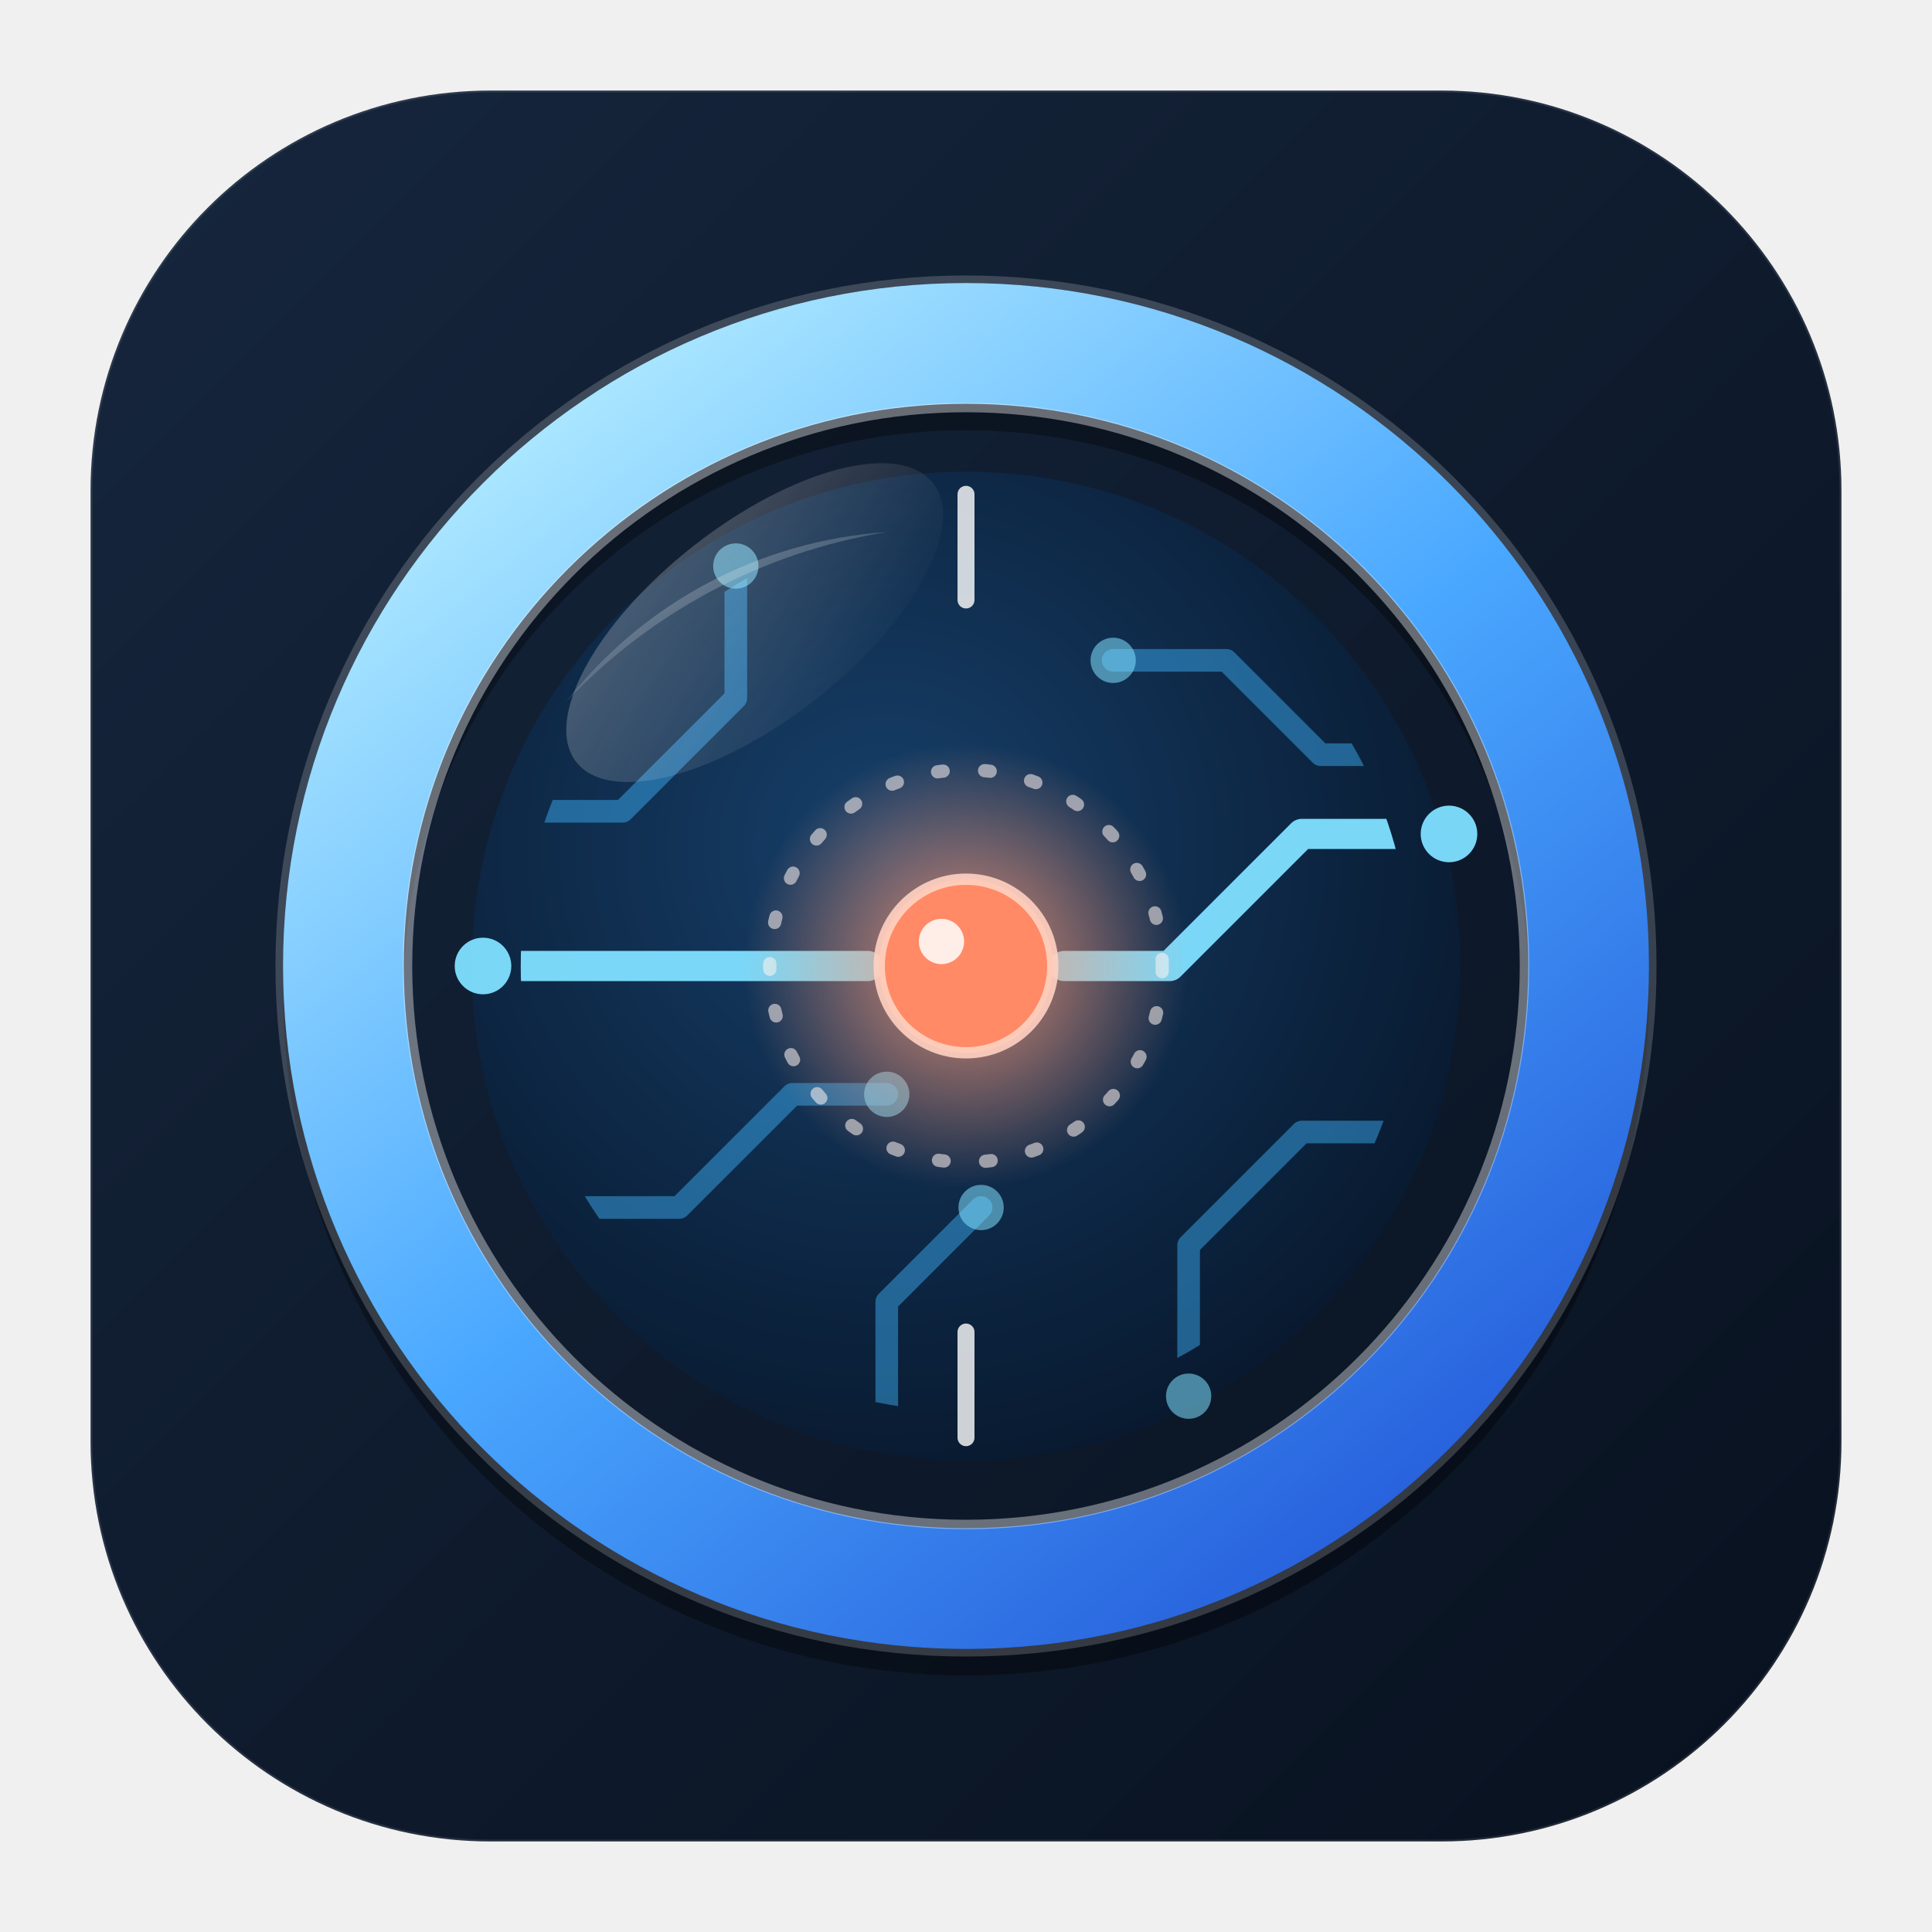
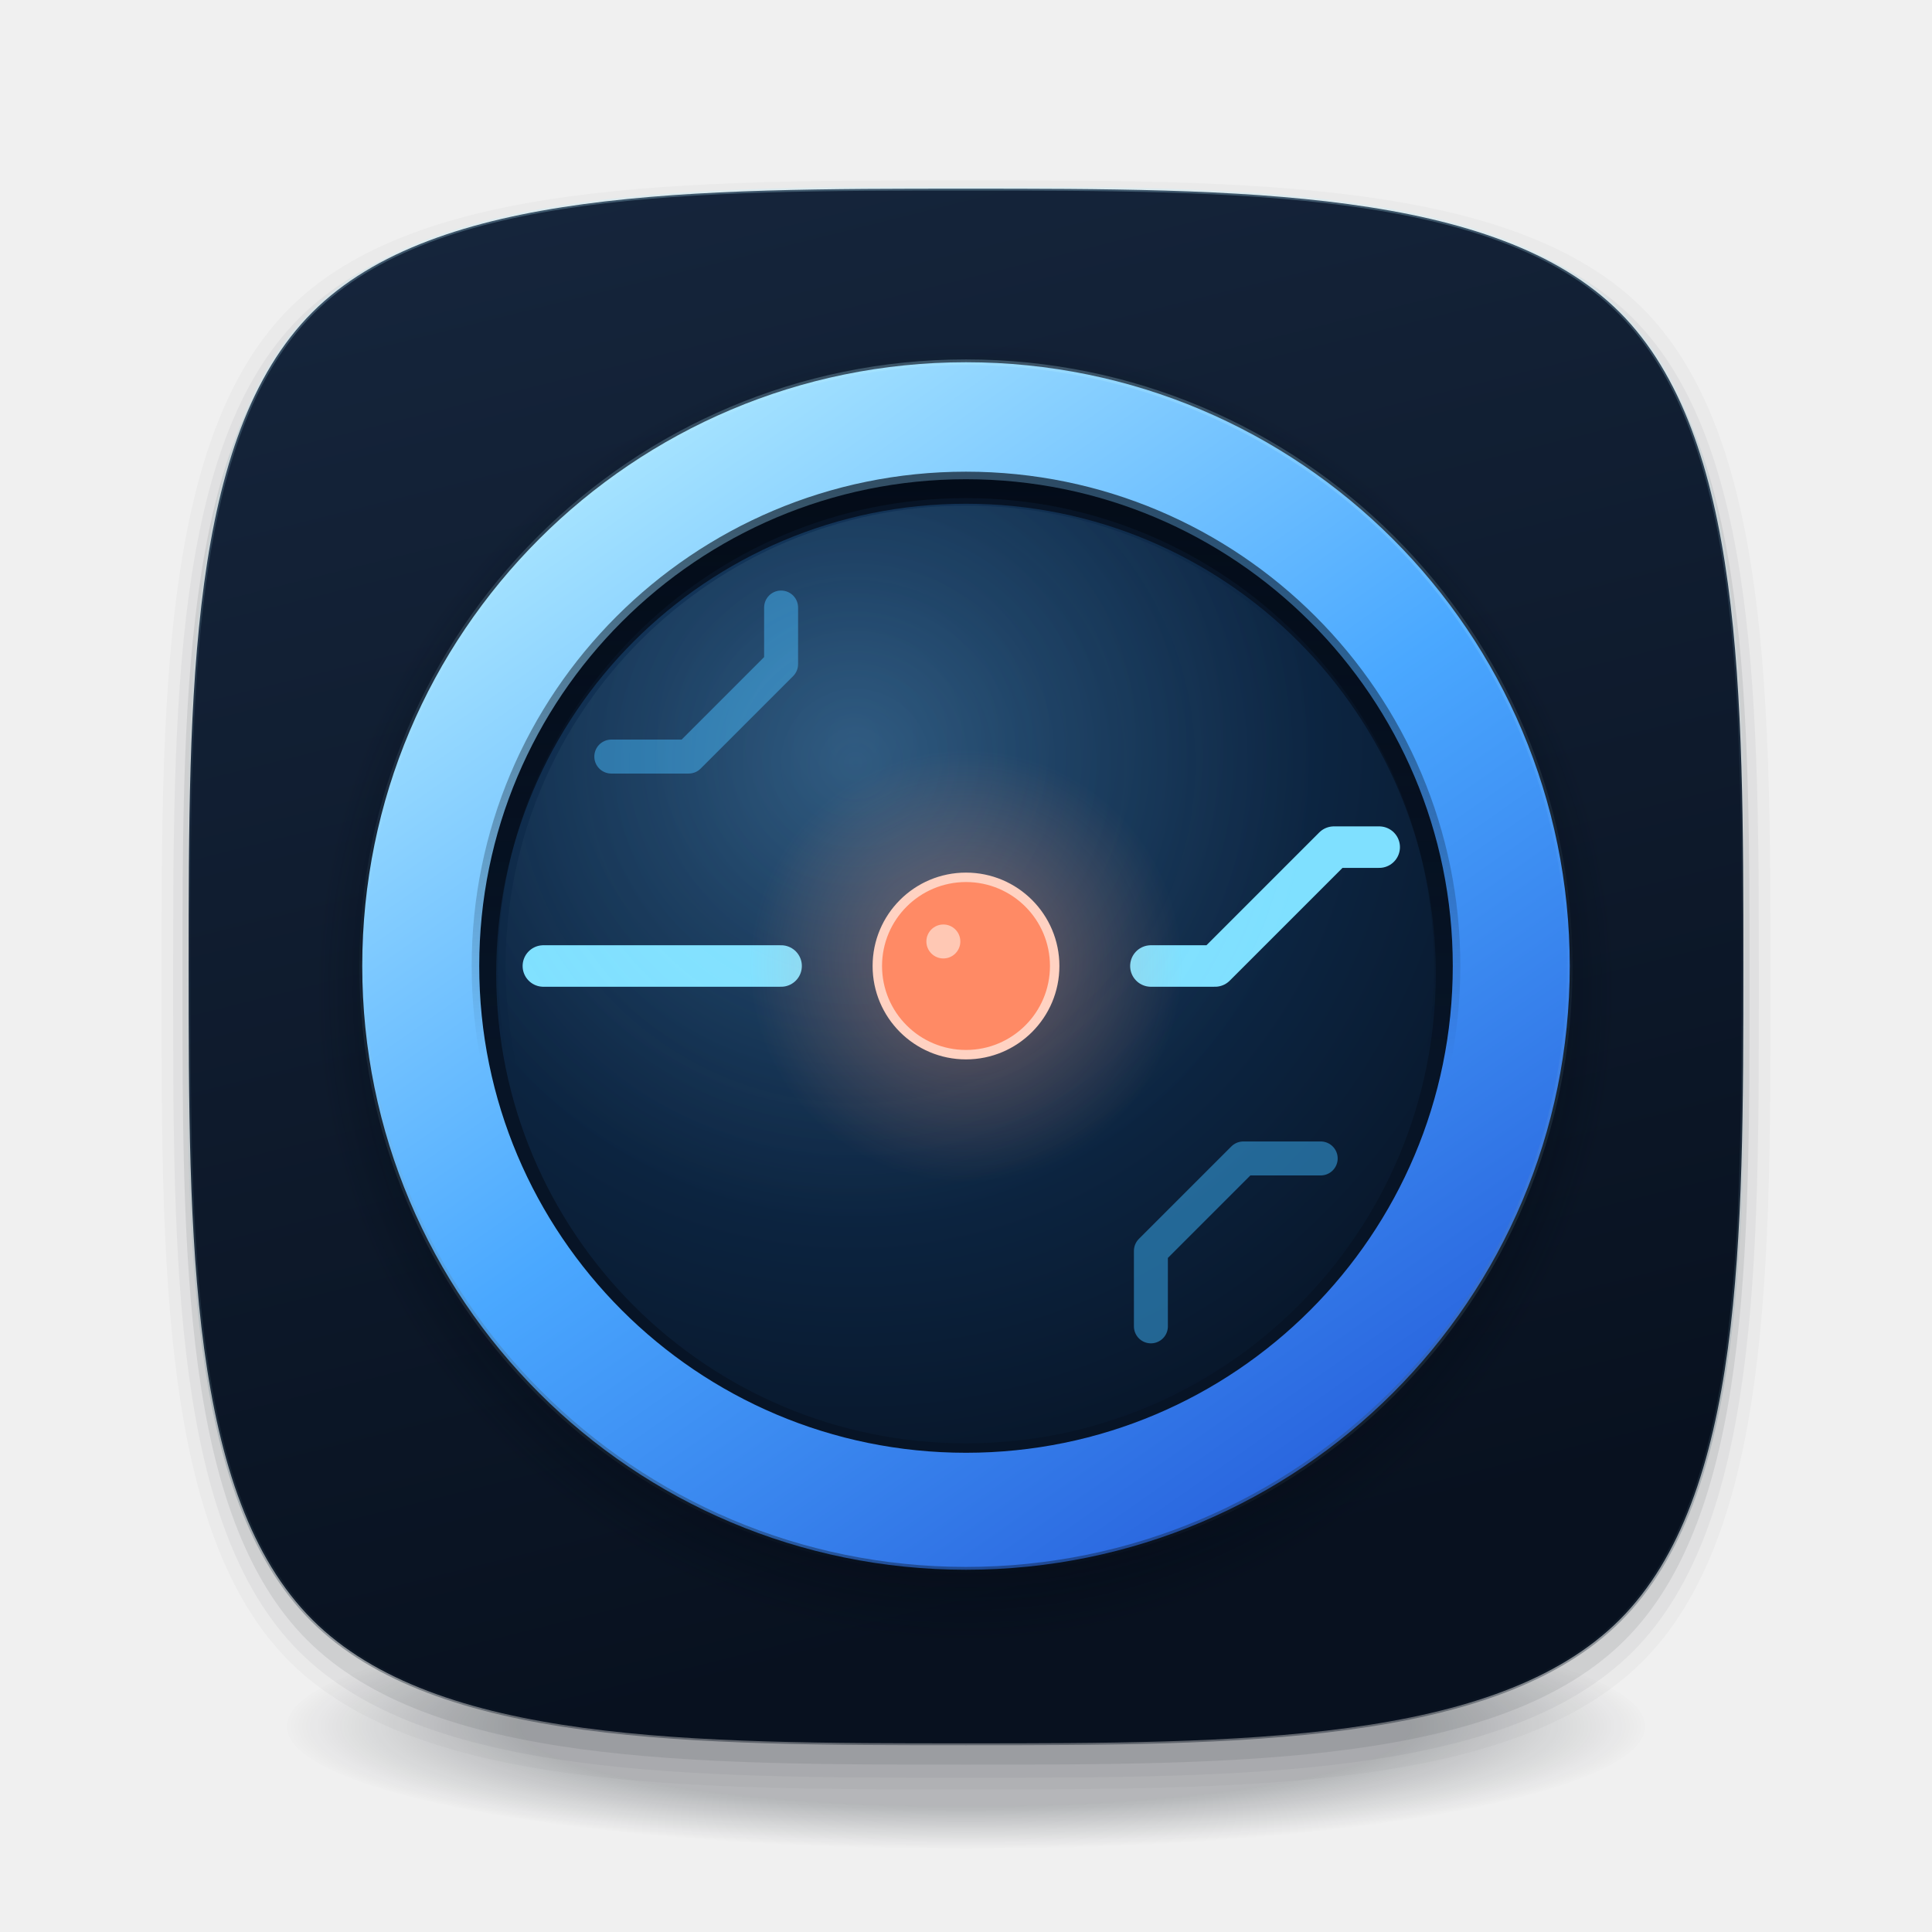
- <svg xmlns="http://www.w3.org/2000/svg" viewBox="0 0 1024 1024" width="1024" height="1024">
+ <svg xmlns="http://www.w3.org/2000/svg" width="1024" height="1024" viewBox="0 0 1024 1024" role="img" aria-labelledby="title desc">
  <defs>
-     <linearGradient id="bg" x1="0" y1="0" x2="1" y2="1">
-       <stop offset="0" stop-color="#16263d" />
+     <linearGradient id="tile" x1="0" y1="0" x2="0.25" y2="1">
+       <stop stop-color="#16263d" />
      <stop offset="1" stop-color="#08111f" />
    </linearGradient>
-     <linearGradient id="ring" x1="0.1" y1="0" x2="0.9" y2="1">
-       <stop offset="0" stop-color="#b8efff" />
+     <linearGradient id="ring" x1="0.15" y1="0" x2="0.85" y2="1">
+       <stop stop-color="#b8efff" />
      <stop offset="0.5" stop-color="#4aa8ff" />
      <stop offset="1" stop-color="#2358d8" />
    </linearGradient>
-     <radialGradient id="glass" cx="0.42" cy="0.38" r="0.75">
-       <stop offset="0" stop-color="#17406a" />
+     <linearGradient id="rim" x1="0" y1="0" x2="0" y2="1">
+       <stop stop-color="#b8efff" stop-opacity="0.25" />
+       <stop offset="0.48" stop-color="#b8efff" stop-opacity="0.025" />
+       <stop offset="1" stop-color="#08111f" stop-opacity="0.4" />
+     </linearGradient>
+     <radialGradient id="glass" cx="0.38" cy="0.25" r="0.85">
+       <stop stop-color="#17406a" />
      <stop offset="0.6" stop-color="#0c2440" />
      <stop offset="1" stop-color="#071426" />
    </radialGradient>
-     <radialGradient id="glow" cx="0.5" cy="0.5" r="0.5">
-       <stop offset="0" stop-color="#ff9a76" stop-opacity="0.85" />
+     <radialGradient id="seat">
+       <stop offset="0.77" stop-color="#020812" stop-opacity="0.65" />
+       <stop offset="0.90" stop-color="#020812" stop-opacity="0.3" />
+       <stop offset="1" stop-color="#020812" stop-opacity="0" />
+     </radialGradient>
+     <radialGradient id="reflection" cx="0.38" cy="0.28" r="0.5">
+       <stop stop-color="#b8efff" stop-opacity="0.16" />
+       <stop offset="0.45" stop-color="#b8efff" stop-opacity="0.07" />
+       <stop offset="1" stop-color="#b8efff" stop-opacity="0" />
+     </radialGradient>
+     <linearGradient id="glass-shade" x1="0" y1="0" x2="0" y2="1">
+       <stop stop-color="#020812" stop-opacity="0.65" />
+       <stop offset="0.6" stop-color="#020812" stop-opacity="0" />
+     </linearGradient>
+     <radialGradient id="glow">
+       <stop stop-color="#ff9a76" stop-opacity="0.55" />
+       <stop offset="0.45" stop-color="#ff9a76" stop-opacity="0.22" />
      <stop offset="1" stop-color="#ff9a76" stop-opacity="0" />
    </radialGradient>
-     <linearGradient id="gloss" x1="0" y1="0" x2="0.8" y2="1">
-       <stop offset="0" stop-color="#ffffff" stop-opacity="0.34" />
-       <stop offset="1" stop-color="#ffffff" stop-opacity="0" />
-     </linearGradient>
-     <clipPath id="lens">
-       <circle cx="512" cy="512" r="236" />
-     </clipPath>
+     <radialGradient id="shadow">
+       <stop offset="0.65" stop-color="#020812" stop-opacity="0.25" />
+       <stop offset="0.86" stop-color="#020812" stop-opacity="0.10" />
+       <stop offset="1" stop-color="#020812" stop-opacity="0" />
+     </radialGradient>
  </defs>
-   <rect x="48" y="48" width="928" height="928" rx="212" fill="url(#bg)" />
-   <rect x="48.5" y="48.5" width="927" height="927" rx="211.5" fill="none" stroke="#ffffff" stroke-opacity="0.10" />
-   <circle cx="512" cy="512" r="330" fill="none" stroke="#000" stroke-opacity="0.35" stroke-width="64" transform="translate(0 14)" />
-   <circle cx="512" cy="512" r="330" fill="none" stroke="url(#ring)" stroke-width="64" />
-   <circle cx="512" cy="512" r="296" fill="none" stroke="#ffffff" stroke-opacity="0.38" stroke-width="5" />
-   <circle cx="512" cy="512" r="364" fill="none" stroke="#ffffff" stroke-opacity="0.18" stroke-width="4" />
-   <circle cx="512" cy="512" r="262" fill="url(#glass)" />
-   <g clip-path="url(#lens)" fill="none" stroke-linecap="round" stroke-linejoin="round">
-     <g stroke="#3fb7ff" stroke-opacity="0.45" stroke-width="12">
-       <path d="M250 640 H360 L420 580 H470" />
-       <path d="M250 430 H330 L390 370 V300" />
-       <path d="M774 600 H690 L630 660 V740" />
-       <path d="M774 400 H700 L650 350 H590" />
-       <path d="M470 780 V690 L520 640" />
-     </g>
-     <g stroke="#7fe0ff" stroke-opacity="0.95" stroke-width="16">
-       <path d="M250 512 H410 L460 512" />
-       <path d="M564 512 H620 L690 442 H774" />
-     </g>
+   <path d="M512 100 C656.2 100 792.94 100 858.47 165.53 C924 231.06 924 367.8 924 512 C924 656.2 924 792.94 858.47 858.47 C792.94 924 656.2 924 512 924 C367.8 924 231.06 924 165.53 858.47 C100 792.94 100 656.2 100 512 C100 367.8 100 231.06 165.53 165.53 C231.06 100 367.8 100 512 100 Z" fill="#020812" opacity="0.025" transform="translate(0 10) translate(512 512) scale(1.035) translate(-512 -512)" />
+   <path d="M512 100 C656.2 100 792.94 100 858.47 165.53 C924 231.06 924 367.8 924 512 C924 656.2 924 792.94 858.47 858.47 C792.94 924 656.2 924 512 924 C367.8 924 231.06 924 165.53 858.47 C100 792.94 100 656.2 100 512 C100 367.8 100 231.06 165.53 165.53 C231.06 100 367.8 100 512 100 Z" fill="#020812" opacity="0.045" transform="translate(0 10) translate(512 512) scale(1.02) translate(-512 -512)" />
+   <path d="M512 100 C656.2 100 792.94 100 858.47 165.53 C924 231.06 924 367.8 924 512 C924 656.2 924 792.94 858.47 858.47 C792.94 924 656.2 924 512 924 C367.8 924 231.06 924 165.53 858.47 C100 792.94 100 656.2 100 512 C100 367.8 100 231.06 165.53 165.53 C231.06 100 367.8 100 512 100 Z" fill="#020812" opacity="0.08" transform="translate(0 8) translate(512 512) scale(1.008) translate(-512 -512)" />
+   <ellipse cx="512" cy="915" rx="360" ry="65" fill="url(#shadow)" />
+   <path d="M512 100 C656.2 100 792.94 100 858.47 165.53 C924 231.06 924 367.8 924 512 C924 656.2 924 792.94 858.47 858.47 C792.94 924 656.2 924 512 924 C367.8 924 231.06 924 165.53 858.47 C100 792.94 100 656.2 100 512 C100 367.8 100 231.06 165.53 165.53 C231.06 100 367.8 100 512 100 Z" fill="url(#tile)" />
+   <path d="M512 100 C656.2 100 792.94 100 858.47 165.53 C924 231.06 924 367.8 924 512 C924 656.2 924 792.94 858.47 858.47 C792.94 924 656.2 924 512 924 C367.8 924 231.06 924 165.53 858.47 C100 792.94 100 656.2 100 512 C100 367.8 100 231.06 165.53 165.53 C231.06 100 367.8 100 512 100 Z" fill="none" stroke="url(#rim)" stroke-width="2" />
+   <circle cx="512" cy="526" r="345" fill="url(#seat)" />
+   <circle cx="512" cy="512" r="320" fill="url(#ring)" />
+   <circle cx="512" cy="512" r="320" fill="none" stroke="url(#rim)" stroke-width="3" />
+   <circle cx="512" cy="512" r="258" fill="#071426" />
+   <circle cx="512" cy="516" r="249" fill="url(#glass)" />
+   <circle cx="512" cy="512" r="255" fill="none" stroke="url(#glass-shade)" stroke-width="14" />
+   <g fill="none" stroke-linecap="round" stroke-linejoin="round">
+     <path d="M288 512 H414" stroke="#7fe0ff" stroke-width="22" />
+     <path d="M610 512 H644 L707 449 H731" stroke="#7fe0ff" stroke-width="22" />
+     <path d="M324 401 H365 L414 352 V322" stroke="#3fb7ff" stroke-width="18" opacity="0.48" />
+     <path d="M700 614 H659 L610 663 V703" stroke="#3fb7ff" stroke-width="18" opacity="0.48" />
  </g>
-   <g fill="#7fe0ff">
-     <circle cx="256" cy="512" r="15" fill-opacity="0.95" />
-     <circle cx="768" cy="442" r="15" fill-opacity="0.95" />
-     <g fill-opacity="0.55">
-       <circle cx="470" cy="580" r="12" />
-       <circle cx="390" cy="300" r="12" />
-       <circle cx="630" cy="740" r="12" />
-       <circle cx="590" cy="350" r="12" />
-       <circle cx="520" cy="640" r="12" />
-     </g>
-   </g>
-   <g stroke="#ffffff" stroke-opacity="0.8" stroke-width="9" stroke-linecap="round">
-     <path d="M512 262 V318" />
-     <path d="M512 706 V762" />
-     <path d="M262 512 H318" stroke-opacity="0" />
-     <path d="M706 512 H762" stroke-opacity="0" />
-   </g>
-   <circle cx="512" cy="512" r="104" fill="none" stroke="#ffffff" stroke-opacity="0.55" stroke-width="7" stroke-dasharray="3 22" stroke-linecap="round" />
-   <circle cx="512" cy="512" r="118" fill="url(#glow)" />
-   <circle cx="512" cy="512" r="46" fill="#ff8a65" />
-   <circle cx="512" cy="512" r="46" fill="none" stroke="#ffd2c2" stroke-width="6" stroke-opacity="0.9" />
-   <circle cx="499" cy="499" r="12" fill="#fff" fill-opacity="0.85" />
-   <path d="M300 372 A236 236 0 0 1 470 282 A300 300 0 0 0 300 372 Z" fill="url(#gloss)" />
-   <ellipse cx="400" cy="330" rx="120" ry="52" transform="rotate(-38 400 330)" fill="url(#gloss)" opacity="0.8" />
+   <circle cx="512" cy="512" r="244" fill="url(#reflection)" />
+   <circle cx="512" cy="512" r="115" fill="url(#glow)" />
+   <circle cx="512" cy="512" r="47" fill="#ff8a65" stroke="#ffd2c2" stroke-width="5" />
+   <circle cx="500" cy="499" r="9" fill="#ffd2c2" opacity="0.85" />
</svg>
